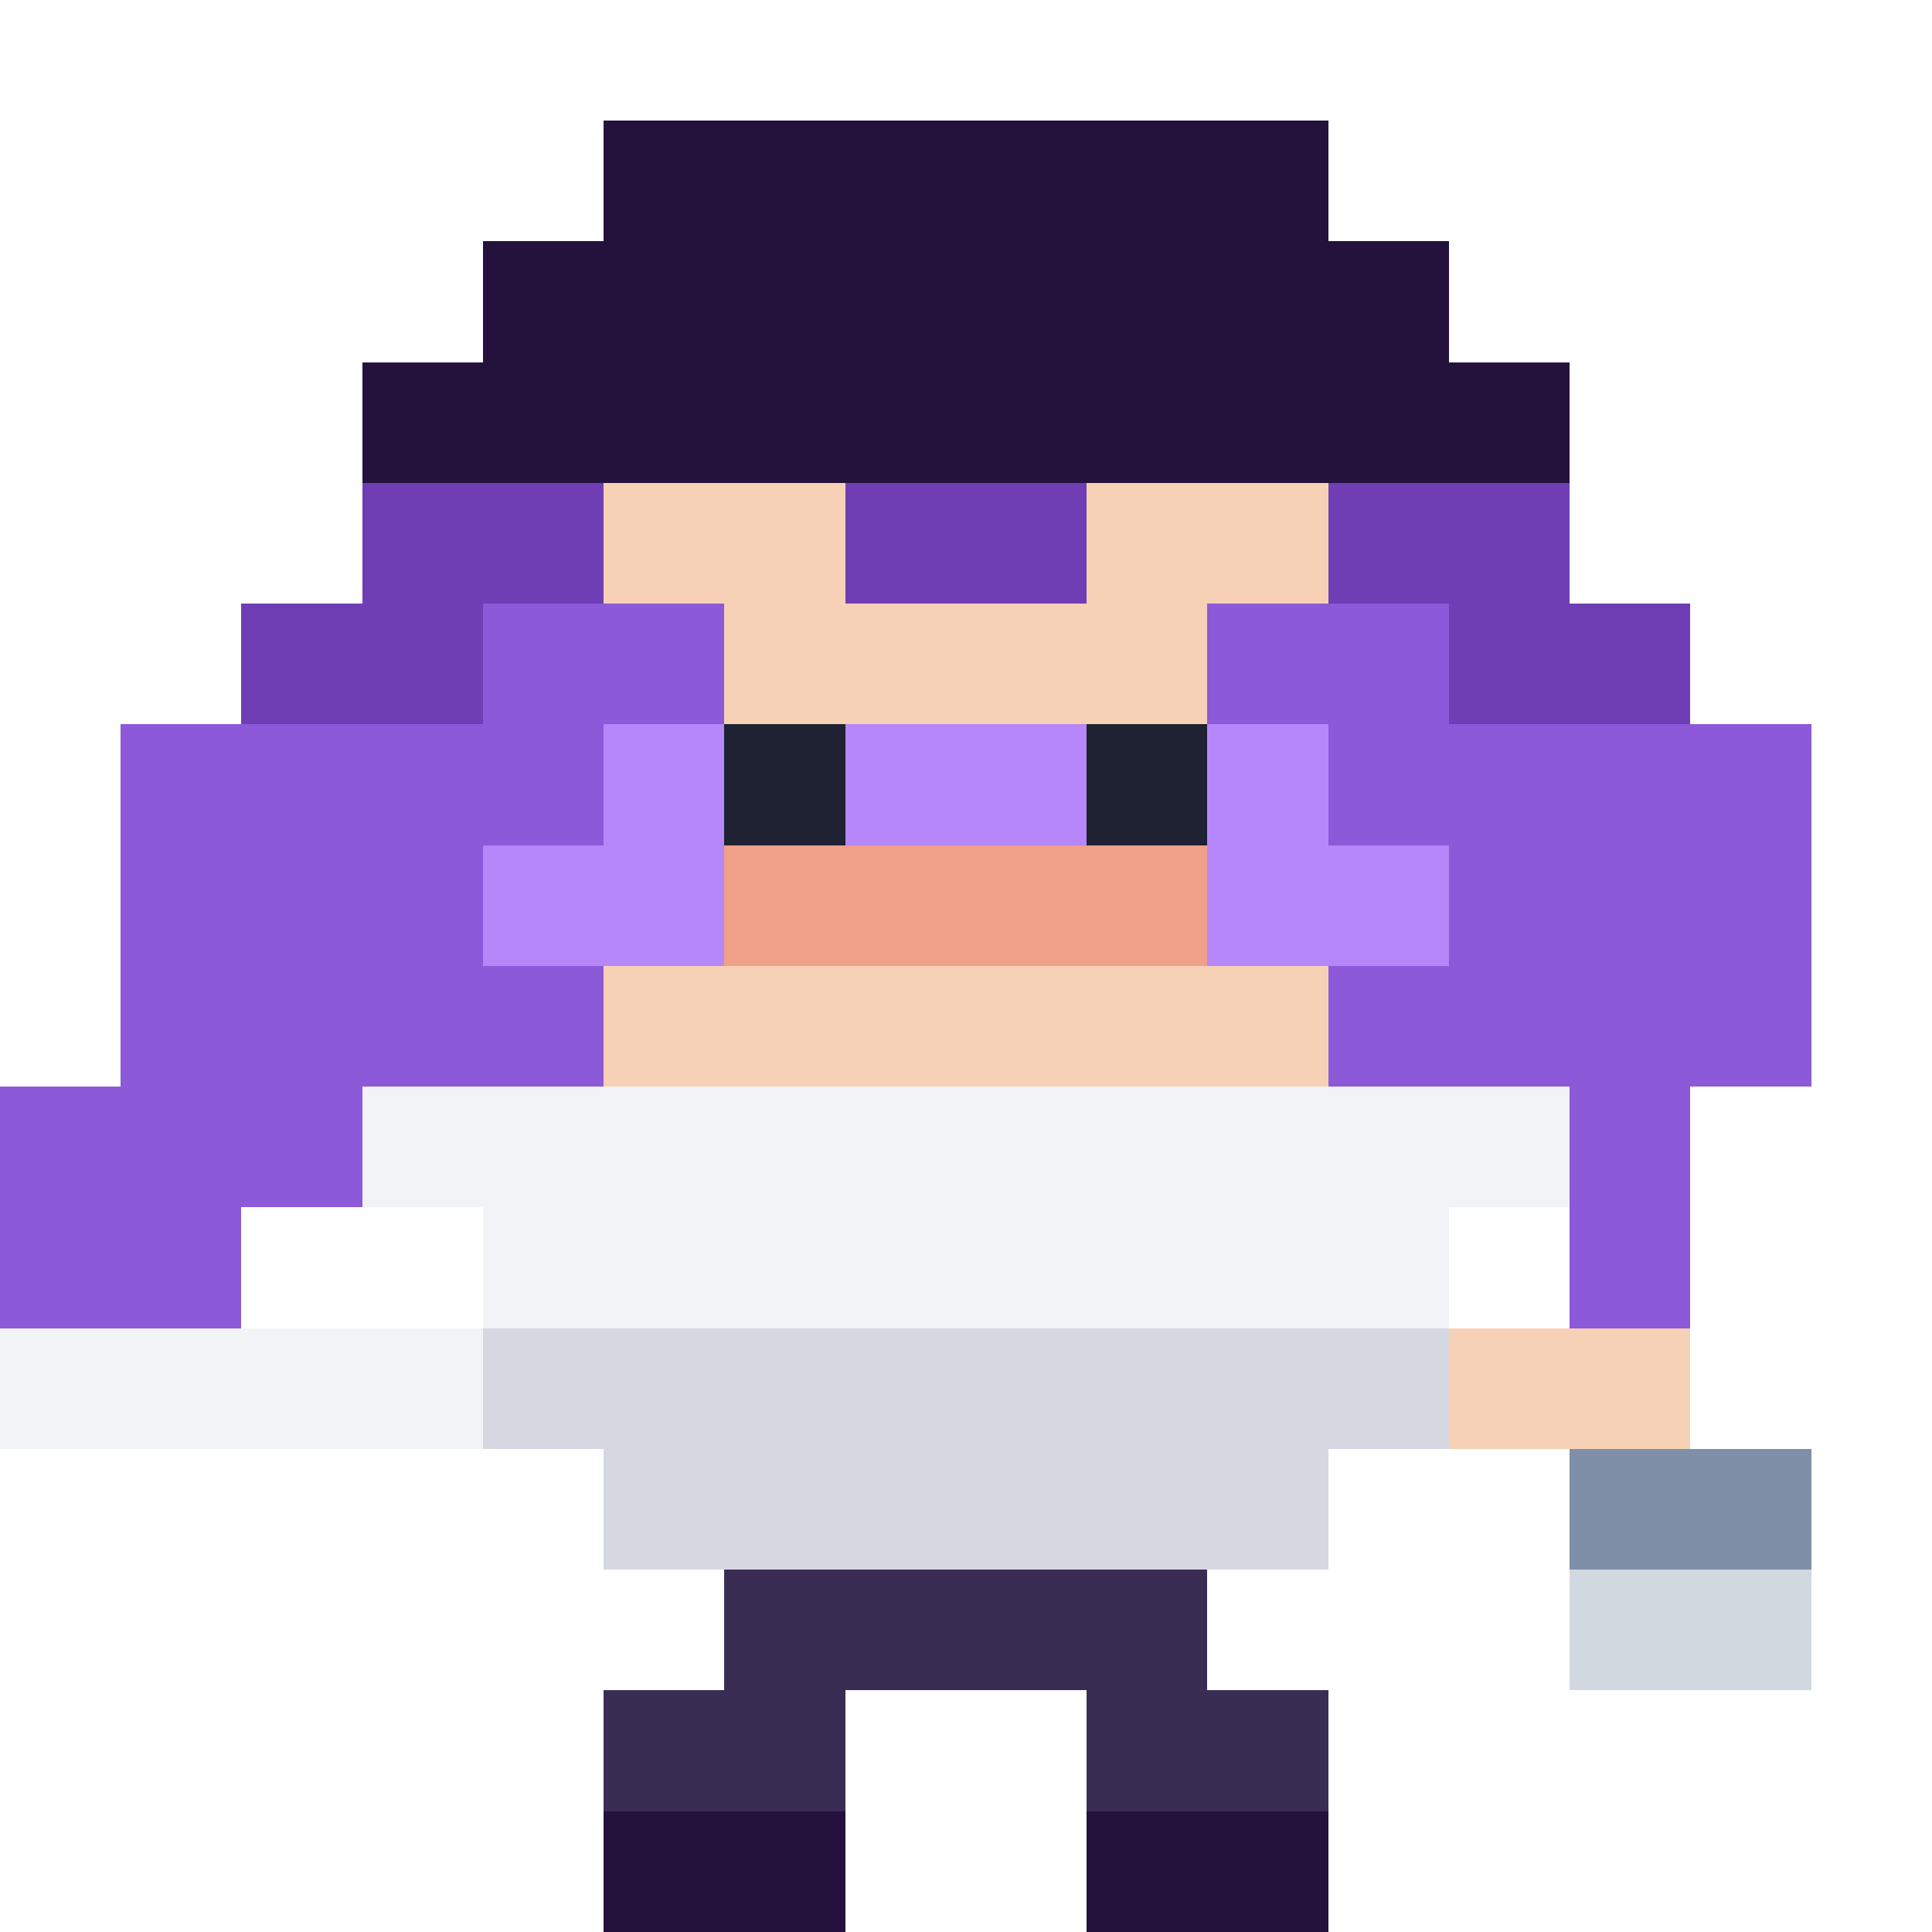
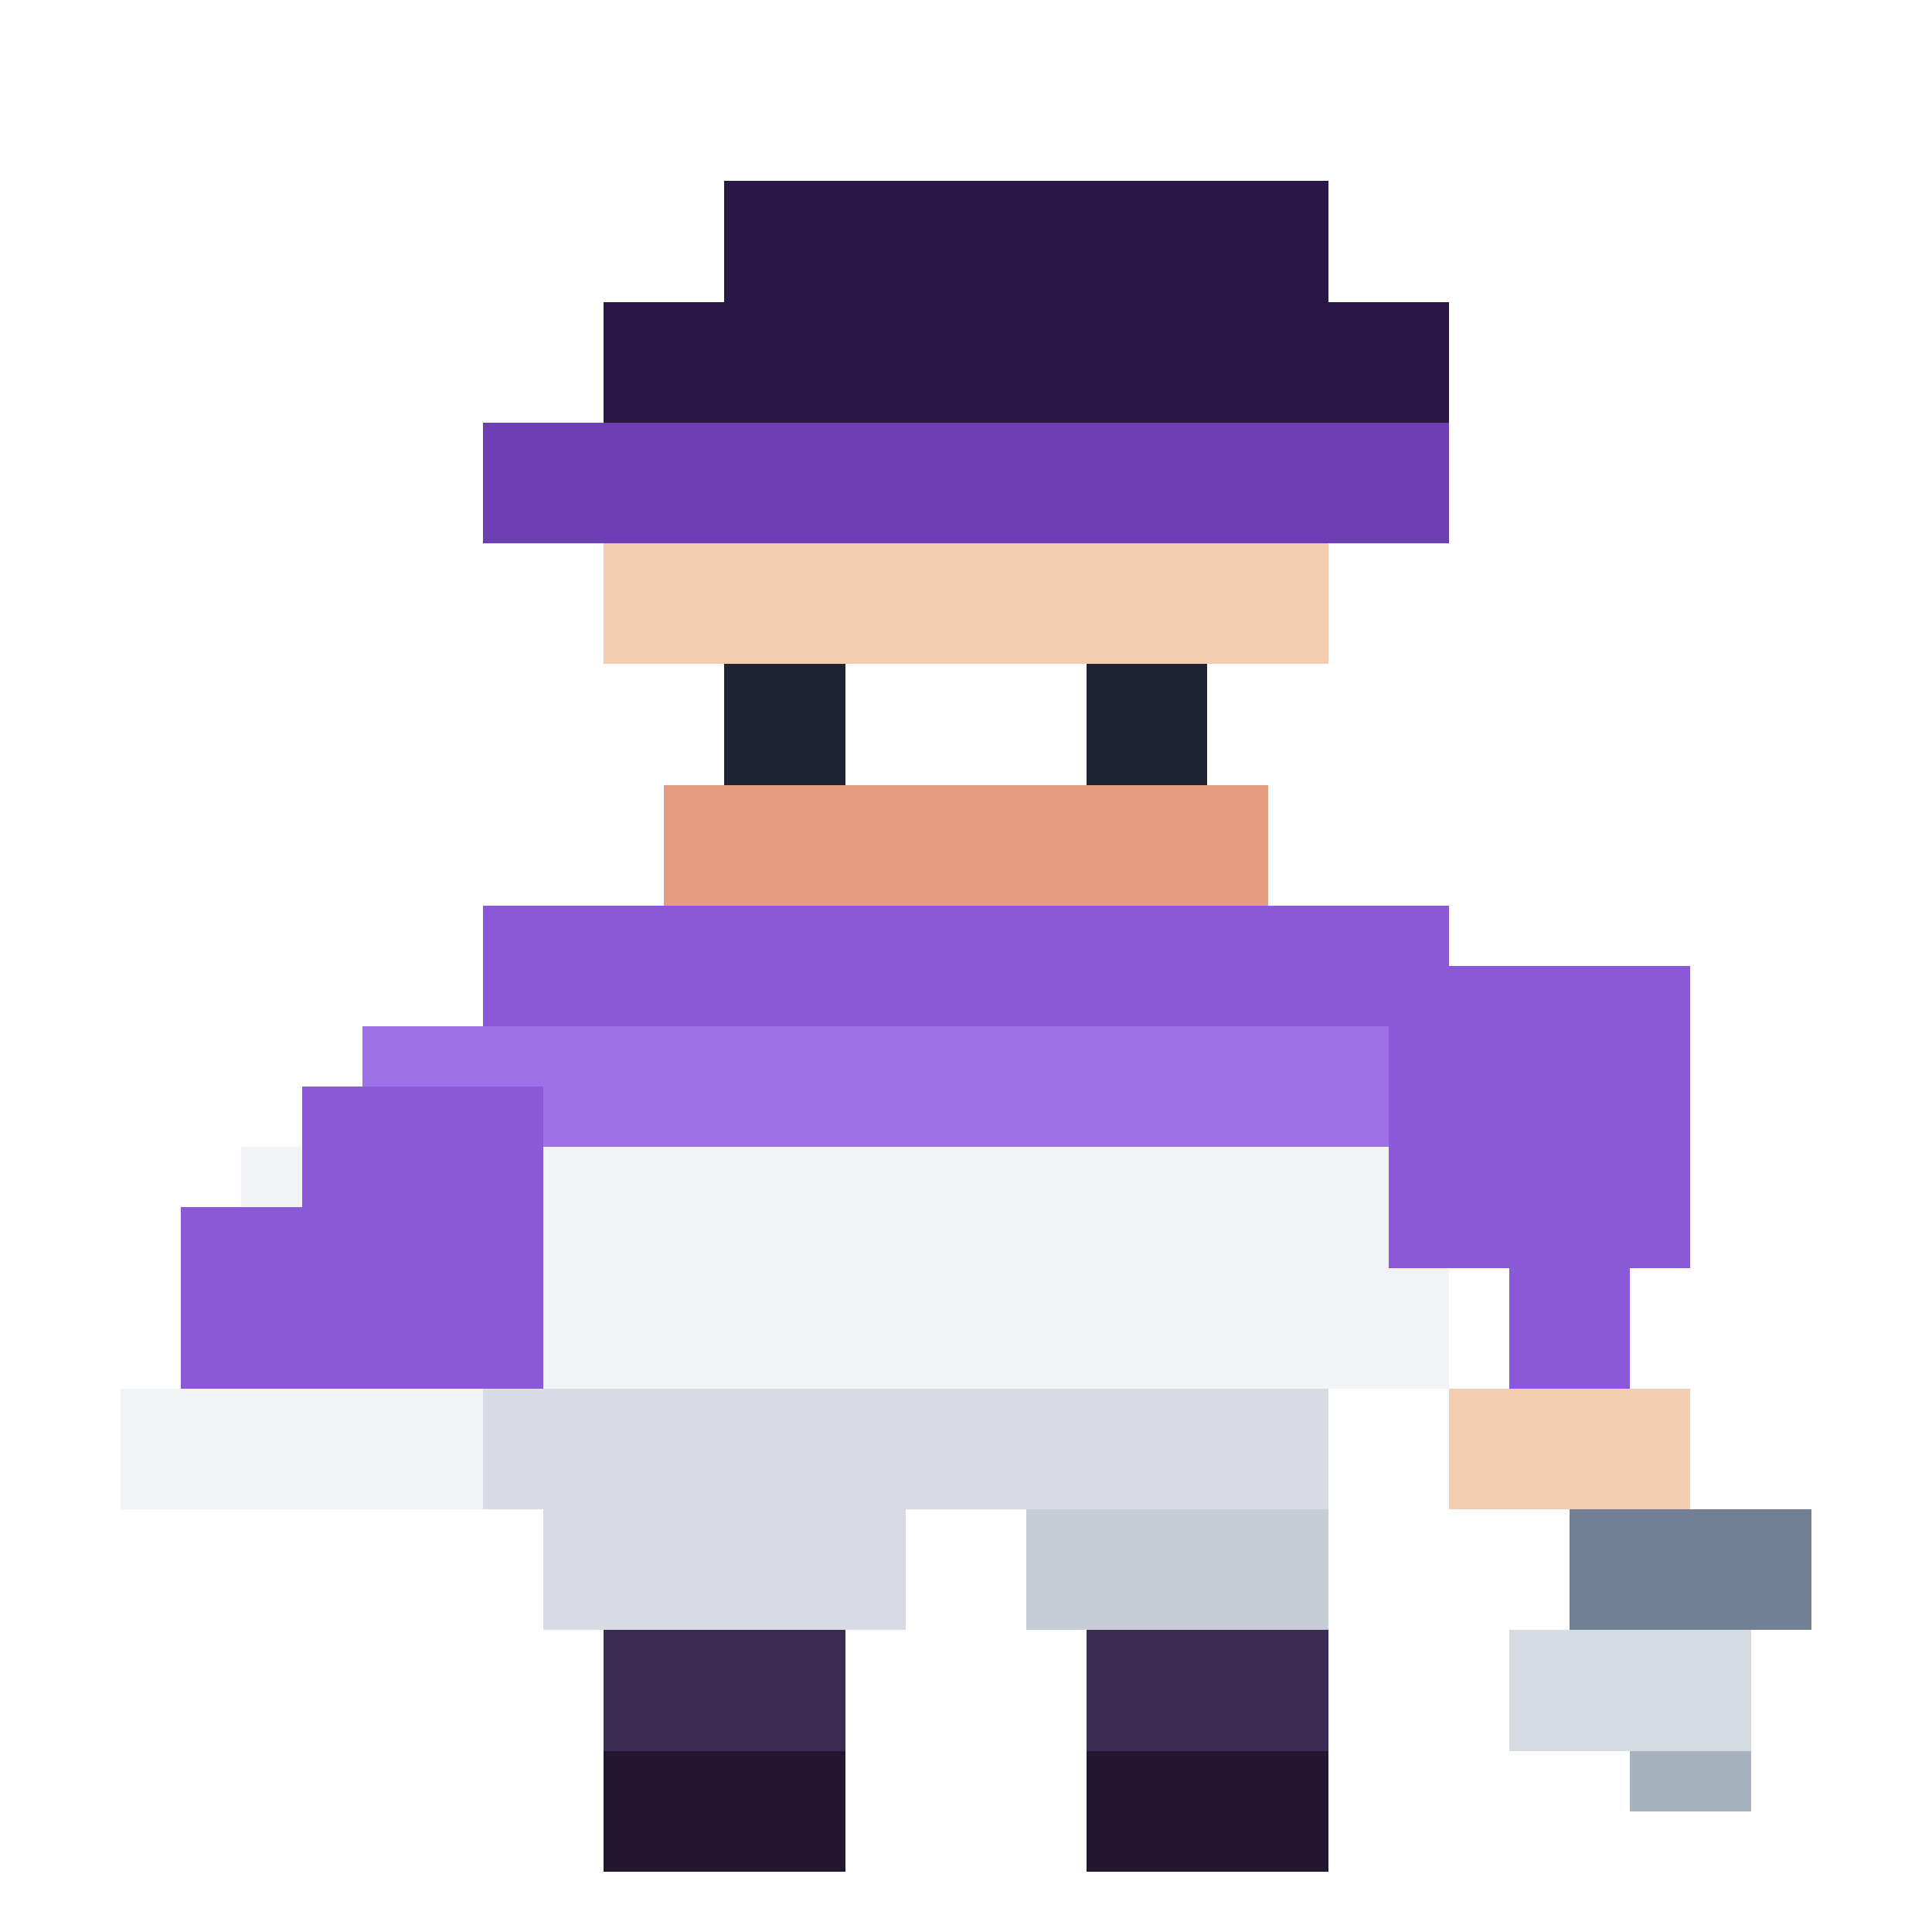
<svg xmlns="http://www.w3.org/2000/svg" width="32" height="32" viewBox="0 0 32 32" shape-rendering="crispEdges">
  <rect width="32" height="32" fill="none" />
-   <rect x="10" y="2" width="12" height="2" fill="#24123c" />
-   <rect x="8" y="4" width="16" height="2" fill="#24123c" />
-   <rect x="6" y="6" width="20" height="2" fill="#24123c" />
-   <rect x="6" y="8" width="20" height="2" fill="#6f3db4" />
-   <rect x="4" y="10" width="24" height="2" fill="#6f3db4" />
-   <rect x="4" y="12" width="24" height="2" fill="#8c59d9" />
-   <rect x="4" y="14" width="24" height="2" fill="#8c59d9" />
-   <rect x="4" y="16" width="24" height="2" fill="#8c59d9" />
-   <rect x="6" y="18" width="20" height="2" fill="#f1f3f6" />
-   <rect x="8" y="20" width="16" height="2" fill="#f1f3f6" />
-   <rect x="8" y="22" width="16" height="2" fill="#d6d8e1" />
-   <rect x="10" y="24" width="12" height="2" fill="#d6d8e1" />
-   <rect x="12" y="26" width="8" height="2" fill="#3a2d54" />
-   <rect x="10" y="28" width="4" height="2" fill="#3a2d54" />
-   <rect x="18" y="28" width="4" height="2" fill="#3a2d54" />
-   <rect x="10" y="30" width="4" height="2" fill="#24123c" />
-   <rect x="18" y="30" width="4" height="2" fill="#24123c" />
-   <rect x="8" y="10" width="16" height="2" fill="#8c59d9" />
-   <rect x="10" y="12" width="12" height="2" fill="#b687f8" />
-   <rect x="8" y="14" width="16" height="2" fill="#b687f8" />
-   <rect x="10" y="16" width="12" height="2" fill="#8c59d9" />
-   <rect x="10" y="8" width="4" height="2" fill="#f7d1b5" />
-   <rect x="18" y="8" width="4" height="2" fill="#f7d1b5" />
-   <rect x="12" y="10" width="8" height="2" fill="#f7d1b5" />
-   <rect x="12" y="12" width="2" height="2" fill="#1f2232" />
-   <rect x="18" y="12" width="2" height="2" fill="#1f2232" />
-   <rect x="12" y="14" width="8" height="2" fill="#f09f89" />
-   <rect x="10" y="16" width="12" height="2" fill="#f7d1b5" />
-   <rect x="2" y="12" width="4" height="8" fill="#8c59d9" />
-   <rect x="0" y="18" width="4" height="4" fill="#8c59d9" />
-   <rect x="0" y="22" width="8" height="2" fill="#f1f3f6" />
-   <rect x="24" y="12" width="6" height="6" fill="#8c59d9" />
-   <rect x="26" y="18" width="2" height="4" fill="#8c59d9" />
-   <rect x="24" y="22" width="2" height="2" fill="#f7d1b5" />
-   <rect x="26" y="22" width="2" height="2" fill="#f7d1b5" />
-   <rect x="26" y="24" width="2" height="2" fill="#7f8fa8" />
-   <rect x="28" y="24" width="2" height="2" fill="#7f8fa8" />
-   <rect x="26" y="26" width="2" height="2" fill="#d2d8df" />
-   <rect x="28" y="26" width="2" height="2" fill="#d2d8df" />
+   <rect x="12" y="3" width="10" height="2" fill="#2a1745" />
+   <rect x="10" y="5" width="14" height="2" fill="#2a1745" />
+   <rect x="8" y="7" width="16" height="2" fill="#6f3db4" />
+   <rect x="10" y="9" width="12" height="2" fill="#f2cdb0" />
+   <rect x="12" y="11" width="2" height="2" fill="#1f2232" />
+   <rect x="18" y="11" width="2" height="2" fill="#1f2232" />
+   <rect x="11" y="13" width="10" height="2" fill="#e89c82" />
+   <rect x="8" y="15" width="16" height="2" fill="#8b58d7" />
+   <rect x="6" y="17" width="20" height="2" fill="#9f71e6" />
+   <rect x="4" y="19" width="22" height="2" fill="#f1f3f6" />
+   <rect x="6" y="21" width="18" height="2" fill="#f1f3f6" />
+   <rect x="8" y="23" width="14" height="2" fill="#d8dbe3" />
+   <rect x="9" y="25" width="6" height="2" fill="#d8dbe3" />
+   <rect x="17" y="25" width="5" height="2" fill="#c8ccd6" />
+   <rect x="10" y="27" width="4" height="2" fill="#3a2d54" />
+   <rect x="18" y="27" width="4" height="2" fill="#3a2d54" />
+   <rect x="10" y="29" width="4" height="2" fill="#221631" />
+   <rect x="18" y="29" width="4" height="2" fill="#221631" />
+   <rect x="5" y="18" width="4" height="5" fill="#8b58d7" />
+   <rect x="3" y="20" width="4" height="3" fill="#8b58d7" />
+   <rect x="2" y="23" width="6" height="2" fill="#f1f3f6" />
+   <rect x="23" y="16" width="5" height="5" fill="#8b58d7" />
+   <rect x="25" y="21" width="2" height="3" fill="#8b58d7" />
+   <rect x="24" y="23" width="2" height="2" fill="#f2cdb0" />
+   <rect x="26" y="23" width="2" height="2" fill="#f2cdb0" />
+   <rect x="26" y="25" width="2" height="2" fill="#728095" />
+   <rect x="28" y="25" width="2" height="2" fill="#728095" />
+   <rect x="25" y="27" width="4" height="2" fill="#d6dbe2" />
+   <rect x="27" y="29" width="2" height="1" fill="#a7b2bf" />
</svg>
